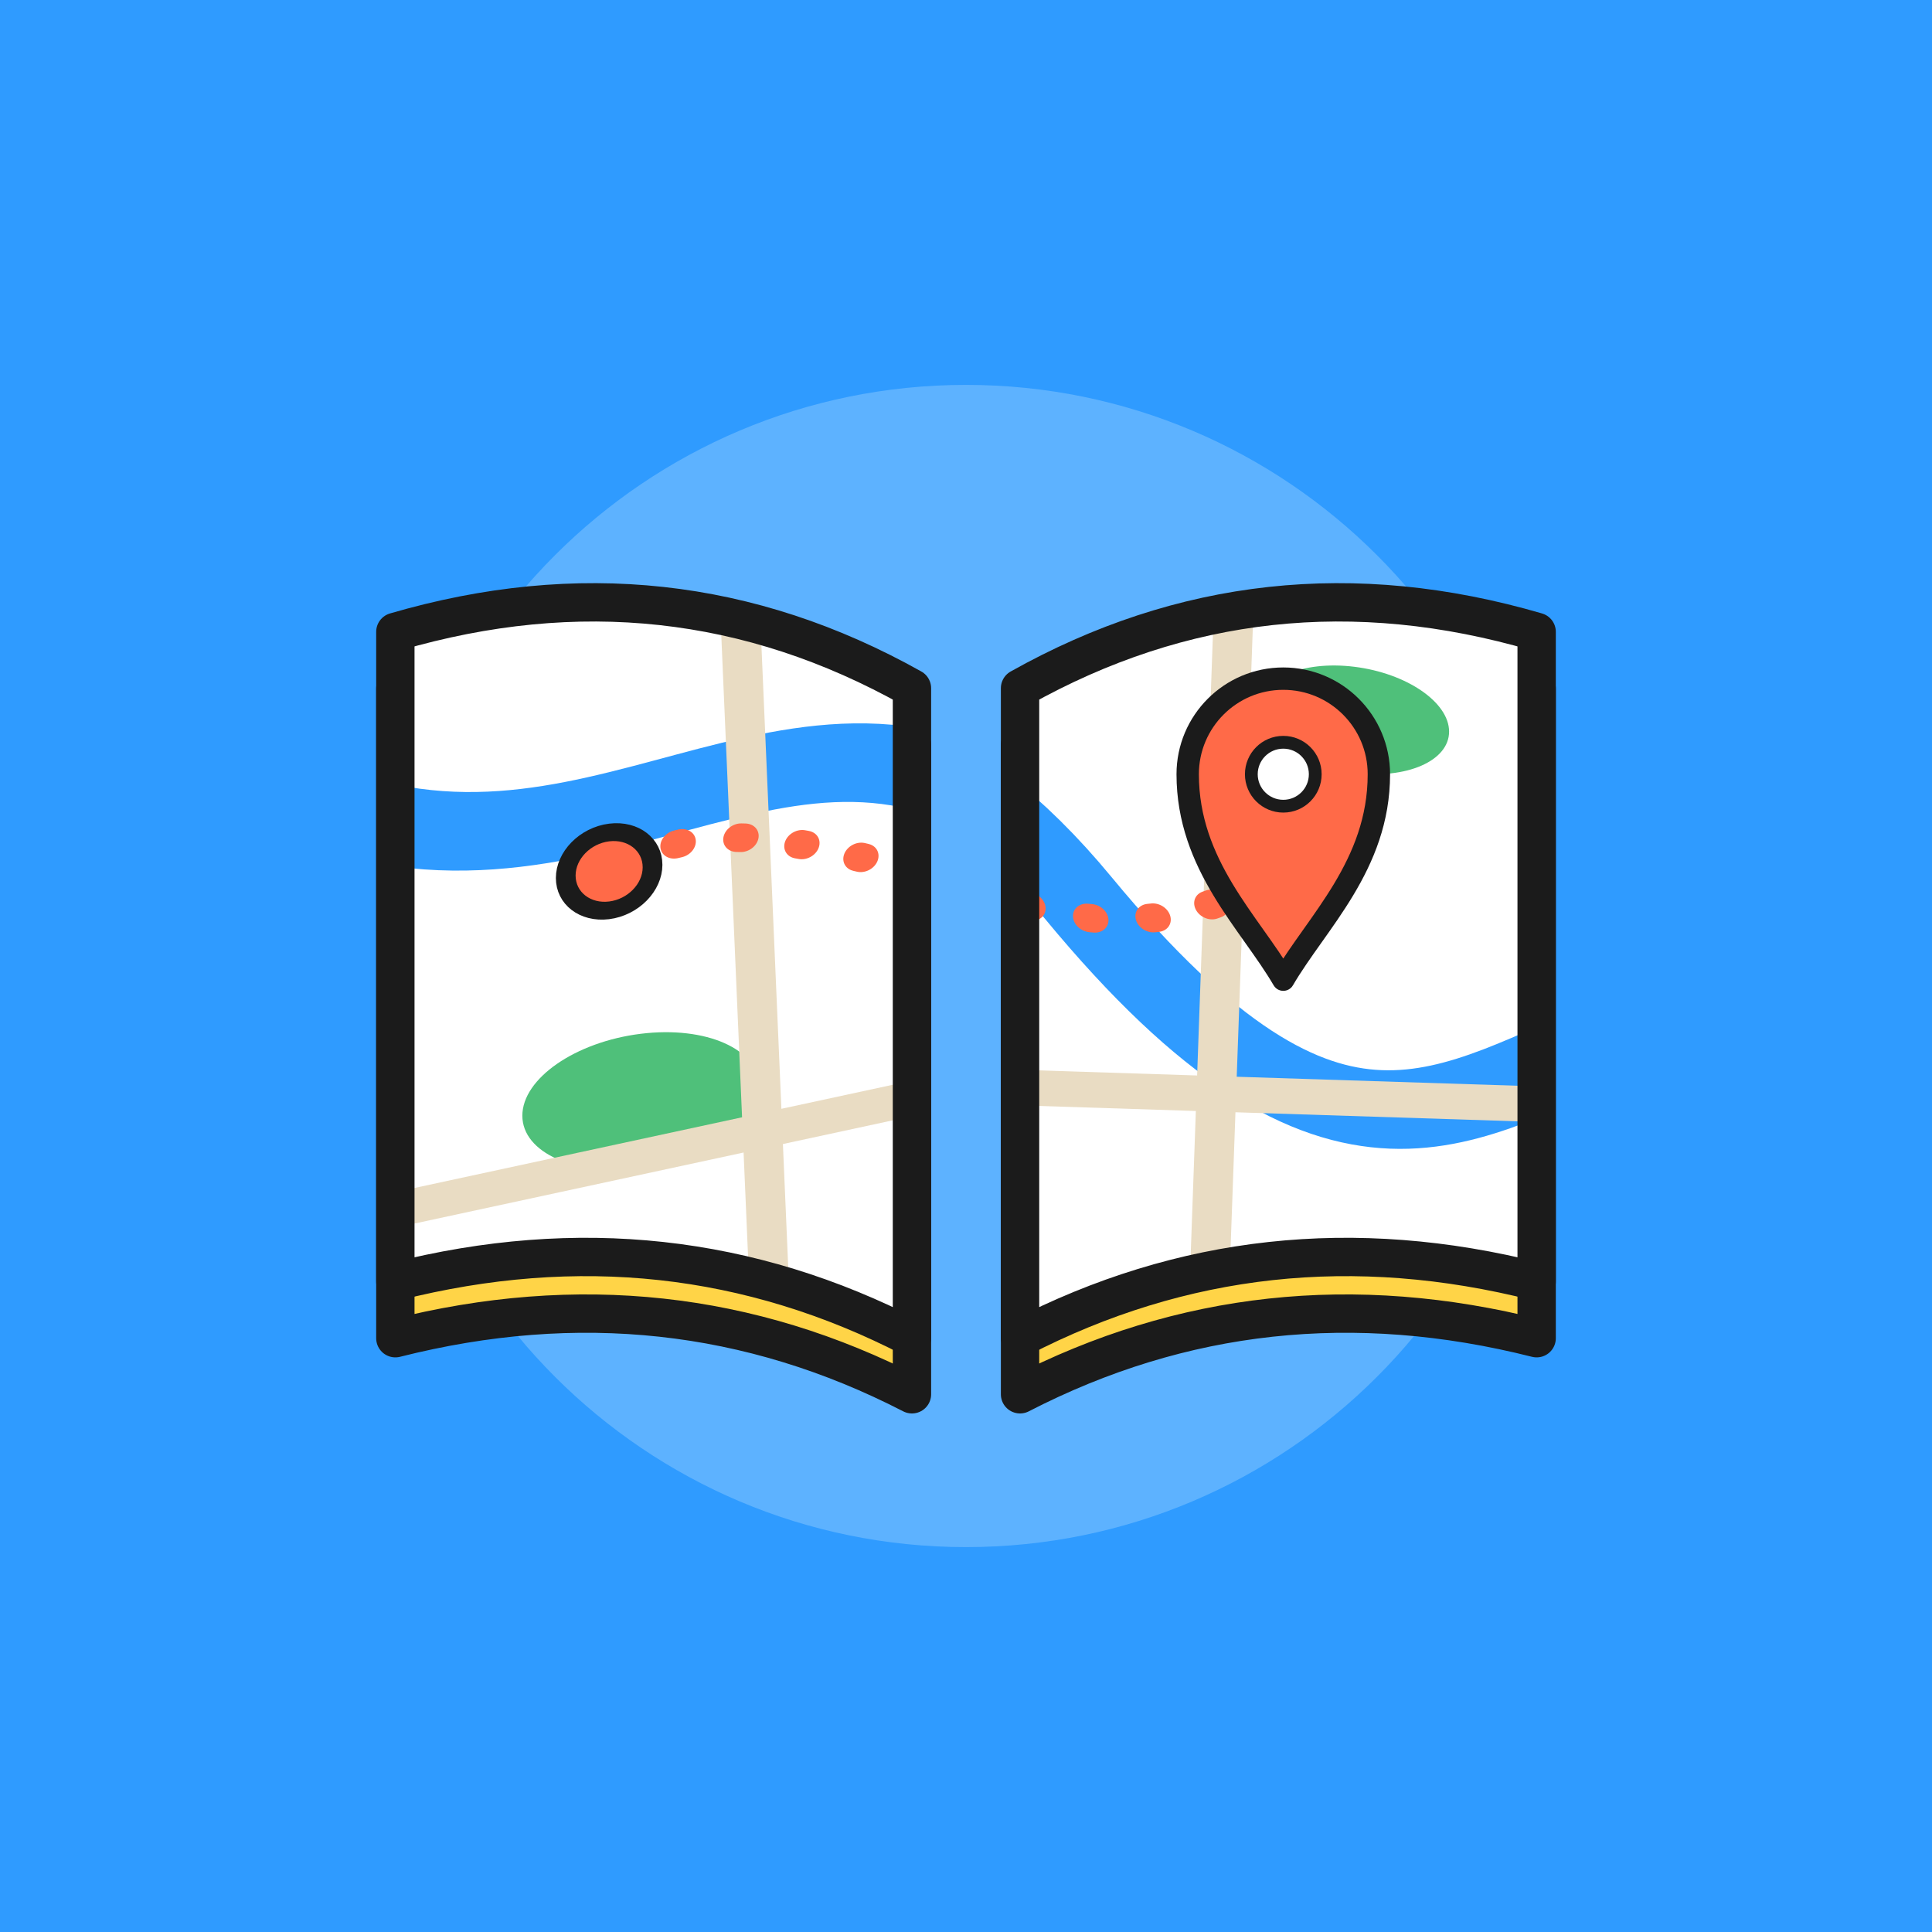
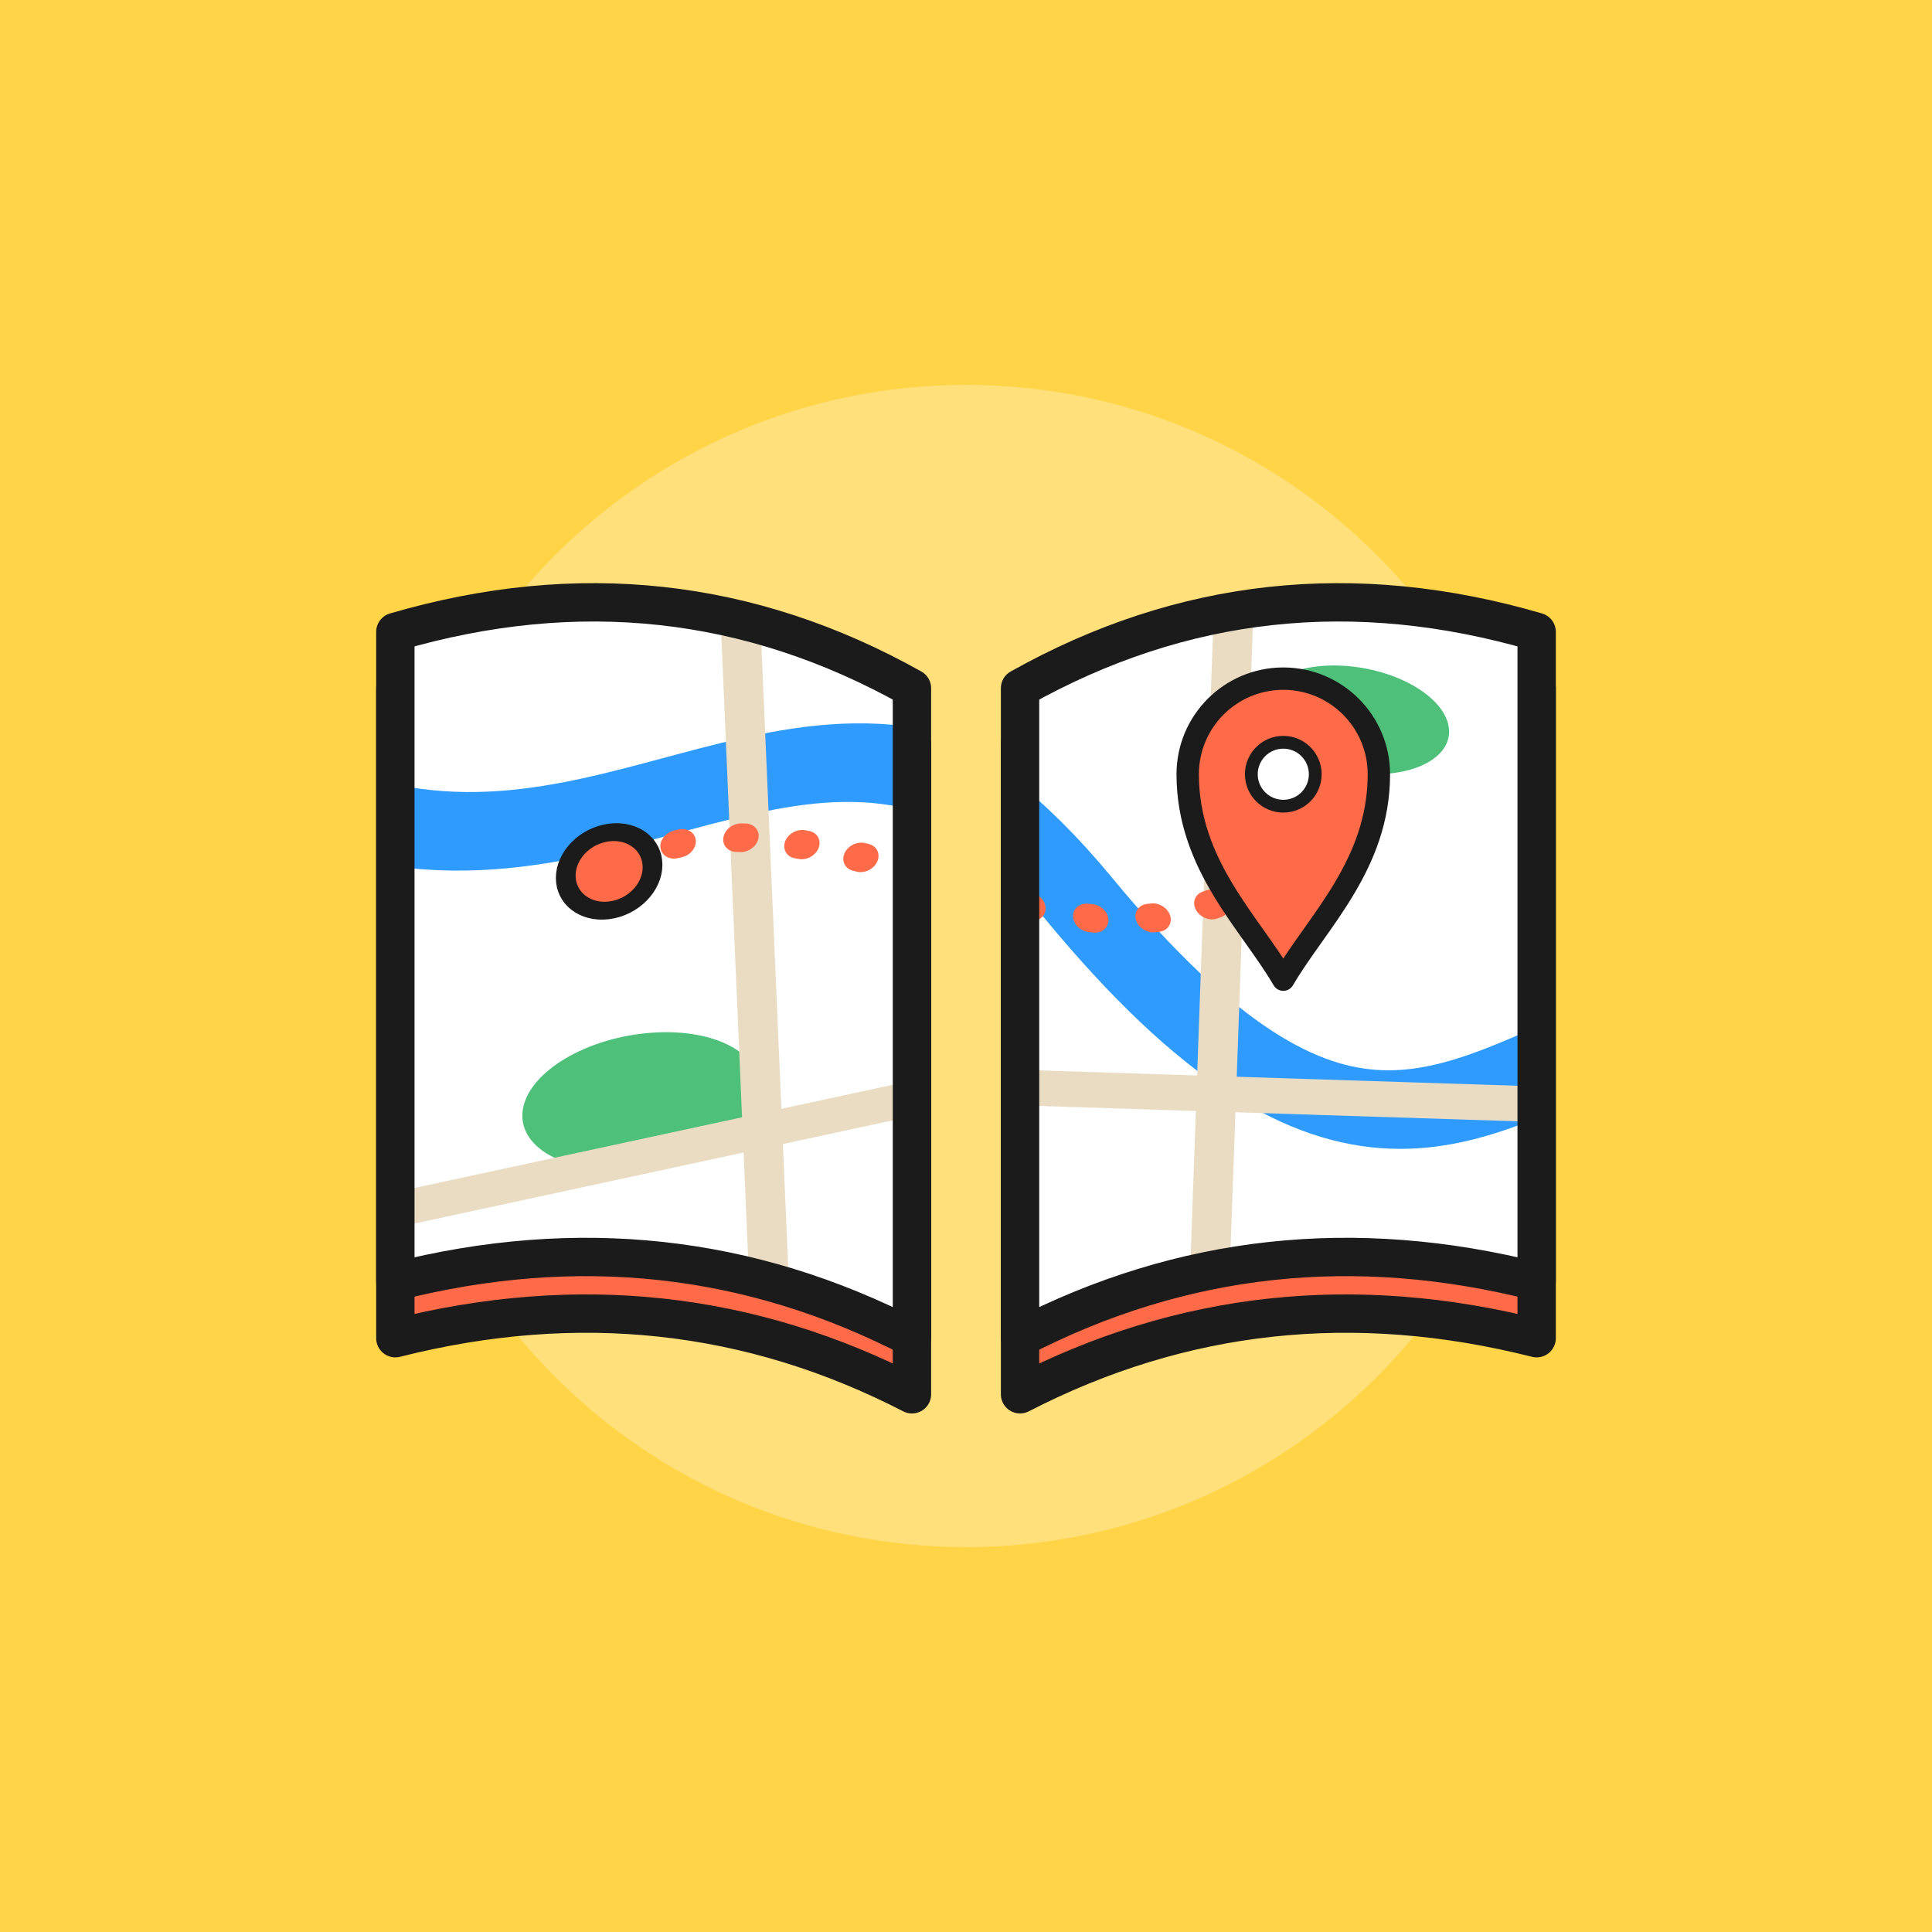
<svg xmlns="http://www.w3.org/2000/svg" viewBox="0 0 512 512">
  <defs>
    <clipPath id="ml">
      <path d="M237.4 160.4Q153.8 113.5 59.6 141L59.6 364.6Q153.8 340.8 237.4 384Z" />
    </clipPath>
    <clipPath id="mr">
      <path d="M274.6 160.4Q358.2 113.5 452.4 141L452.4 364.6Q358.2 340.8 274.6 384Z" />
    </clipPath>
  </defs>
-   <rect width="512" height="512" fill="#2F9BFF" />
+   <rect width="512" height="512" fill="#FFD447" />
  <g transform="translate(256 256) scale(.77) translate(-256 -256)">
-     <circle cx="256" cy="256" r="200" fill="#5DB2FF" />
-     <path d="M237.4 179.9Q153.8 133 59.6 160.5L59.6 384.1Q153.8 360.3 237.4 403.4ZM274.6 179.9Q358.2 133 452.4 160.5L452.4 384.1Q358.2 360.3 274.6 403.4Z" fill="#FFD447" stroke="#1B1B1B" stroke-width="13.2" stroke-linejoin="round" />
+     <circle cx="256" cy="256" r="200" fill="#FFE07A" />
+     <path d="M237.4 179.9Q153.8 133 59.6 160.5L59.6 384.1Q153.8 360.3 237.4 403.4ZM274.6 179.9Q358.2 133 452.4 160.5L452.4 384.1Q358.2 360.3 274.6 403.4Z" fill="#FF6A48" stroke="#1B1B1B" stroke-width="13.2" stroke-linejoin="round" />
    <path d="M237.4 160.4Q153.8 113.5 59.6 141L59.6 364.6Q153.8 340.8 237.4 384Z" fill="#FFFFFF" />
    <g clip-path="url(#ml)">
      <g transform="matrix(1.3578 -0.1683 0 1.2177 -89.5 -41.2)">
        <path d="M96 214C170 250 220 176 286 256S382 300 424 276" stroke="#2F9BFF" stroke-width="22" stroke-linecap="round" fill="none" />
        <ellipse cx="172" cy="306" rx="30" ry="19" fill="#4FC07A" />
        <ellipse cx="356" cy="196" rx="24" ry="15" fill="#4FC07A" />
        <path d="M92 330L424 296M196 140L206 400M326 150L318 400" stroke="#E9DCC3" stroke-width="10" stroke-linecap="round" />
        <path d="M166 240C210 214 262 286 322 252" stroke="#FF6A48" stroke-width="8" stroke-linecap="round" stroke-dasharray="1 15" fill="none" />
        <circle cx="164" cy="240" r="11" fill="#FF6A48" stroke="#1B1B1B" stroke-width="5" />
      </g>
    </g>
    <path d="M274.6 160.4Q358.2 113.5 452.4 141L452.4 364.6Q358.2 340.8 274.6 384Z" fill="#FFFFFF" />
    <g clip-path="url(#mr)">
      <g transform="matrix(1.3578 0.1683 0 1.2177 -93.7 -127.3)">
        <path d="M96 214C170 250 220 176 286 256S382 300 424 276" stroke="#2F9BFF" stroke-width="22" stroke-linecap="round" fill="none" />
        <ellipse cx="172" cy="306" rx="30" ry="19" fill="#4FC07A" />
        <ellipse cx="356" cy="196" rx="24" ry="15" fill="#4FC07A" />
        <path d="M92 330L424 296M196 140L206 400M326 150L318 400" stroke="#E9DCC3" stroke-width="10" stroke-linecap="round" />
        <path d="M166 240C210 214 262 286 322 252" stroke="#FF6A48" stroke-width="8" stroke-linecap="round" stroke-dasharray="1 15" fill="none" />
        <circle cx="164" cy="240" r="11" fill="#FF6A48" stroke="#1B1B1B" stroke-width="5" />
      </g>
    </g>
    <path d="M237.4 160.4Q153.8 113.5 59.6 141L59.6 364.6Q153.8 340.8 237.4 384ZM274.6 160.4Q358.2 113.5 452.4 141L452.4 364.6Q358.2 340.8 274.6 384Z" fill="none" stroke="#1B1B1B" stroke-width="13.2" stroke-linejoin="round" />
    <path d="M365.2 260.7C353.7 241 332.3 221.3 332.3 190A32.9 32.9 0 0 1 398.1 190C398.1 221.3 376.7 241 365.2 260.7Z" fill="#FF6A48" stroke="#1B1B1B" stroke-width="7.7" stroke-linejoin="round" />
    <circle cx="365.2" cy="190" r="11" fill="#FFFFFF" stroke="#1B1B1B" stroke-width="4.4" />
  </g>
</svg>
